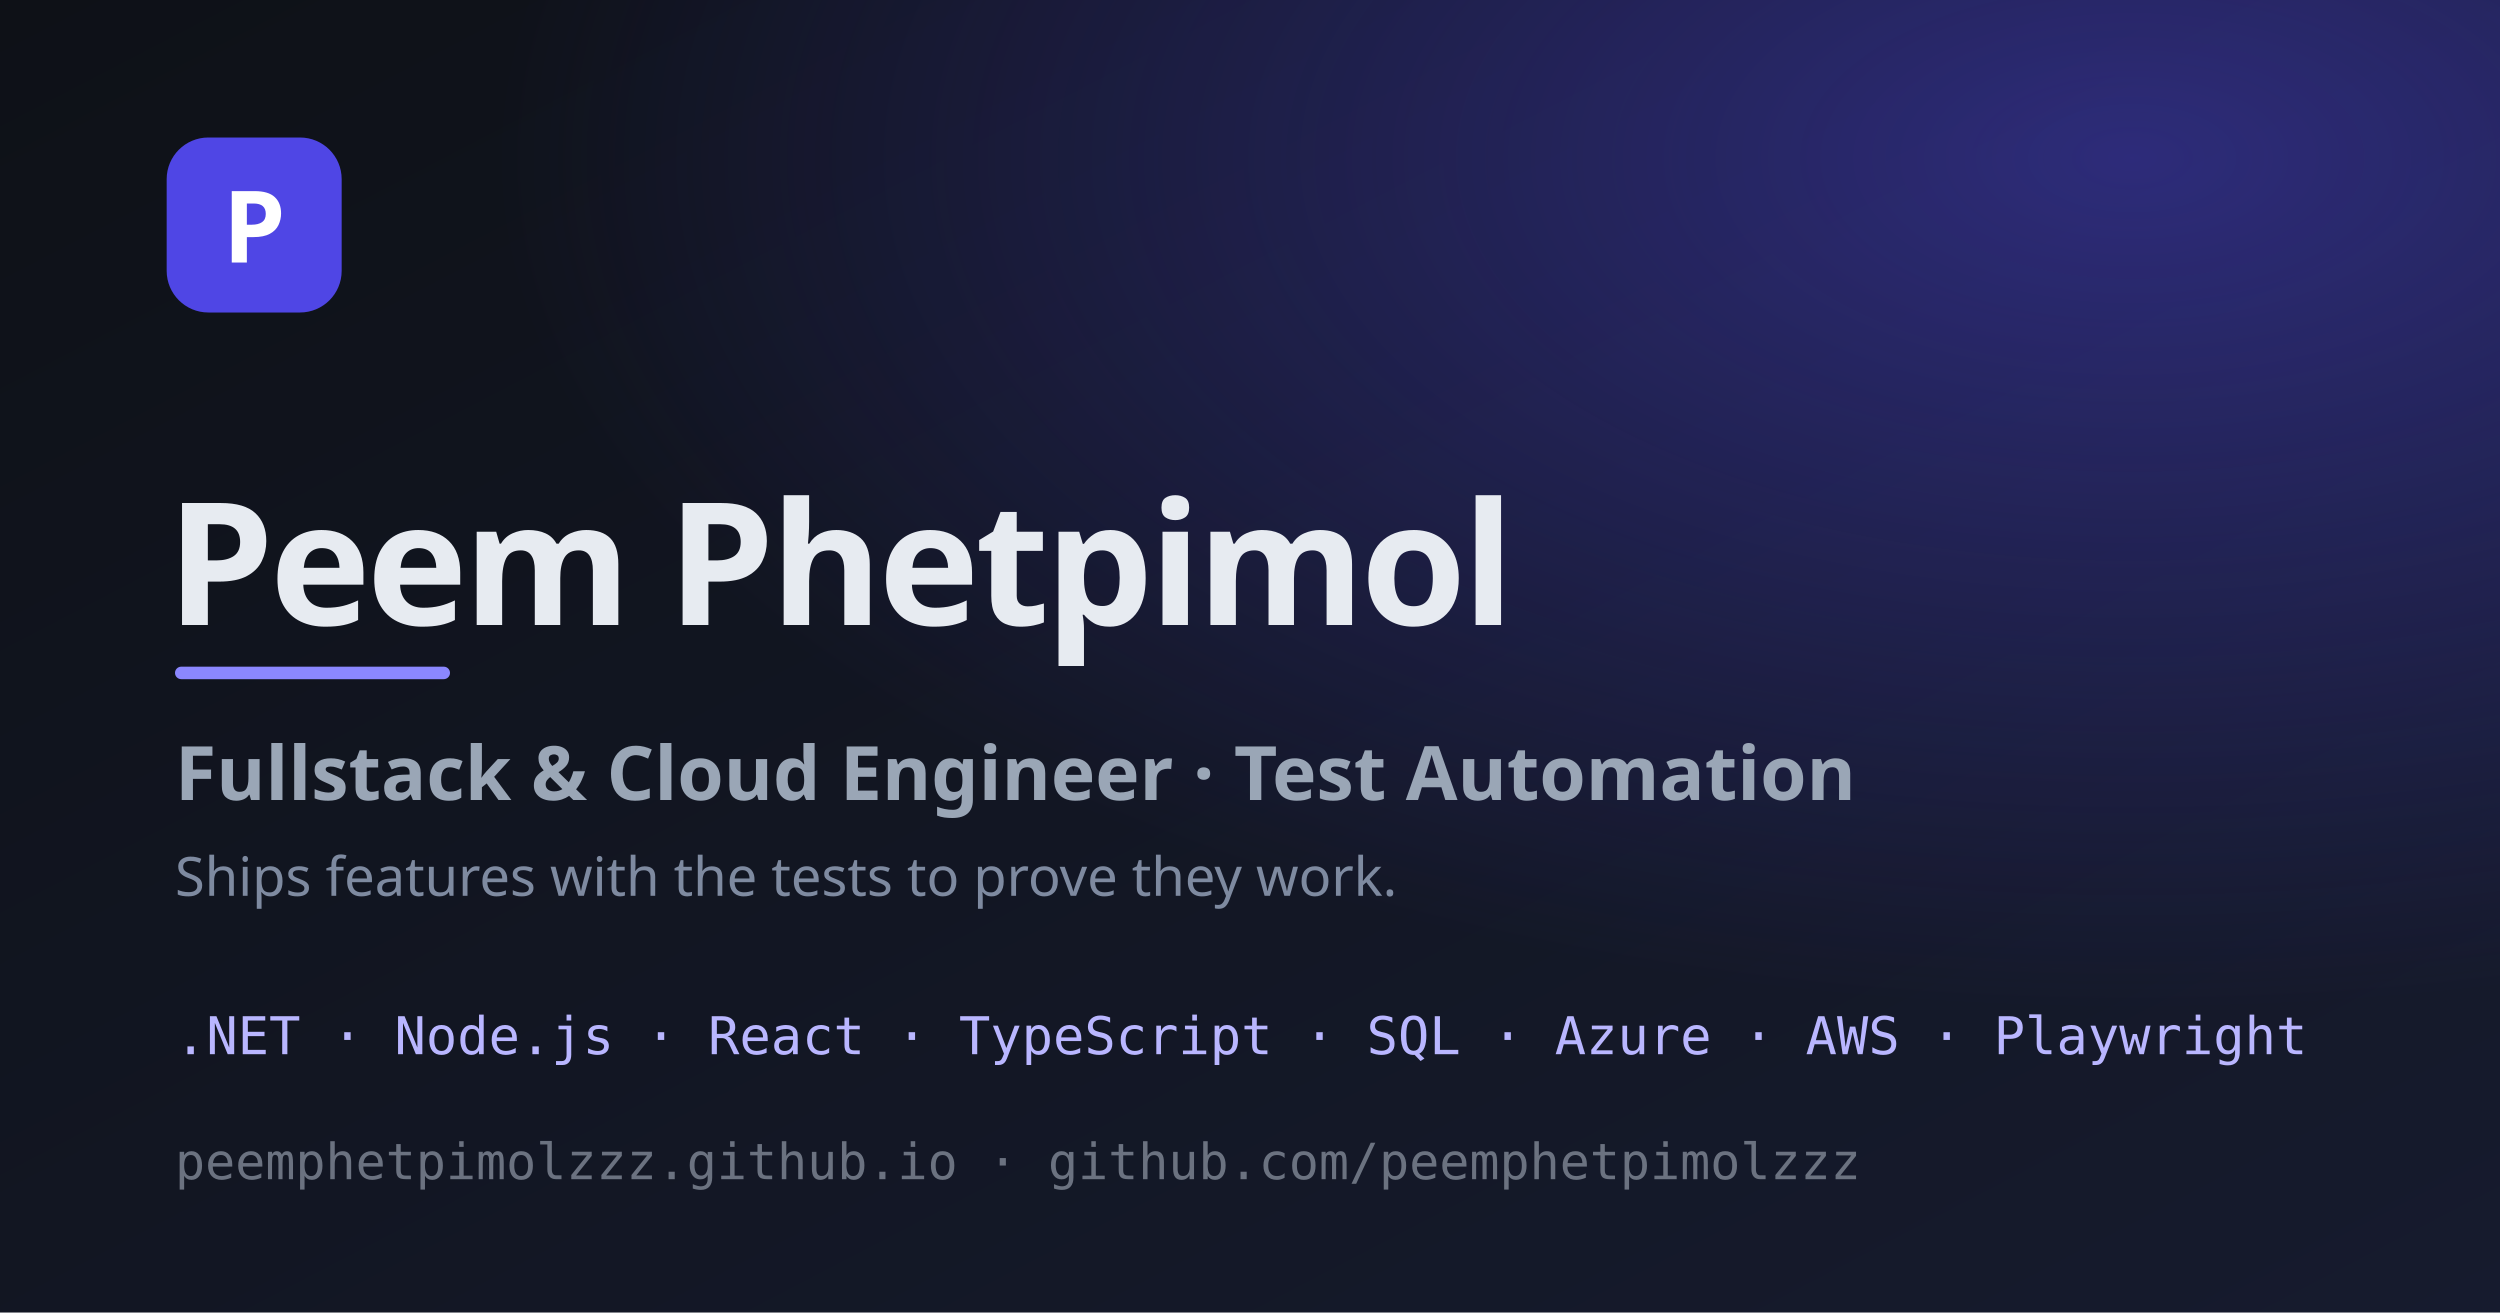
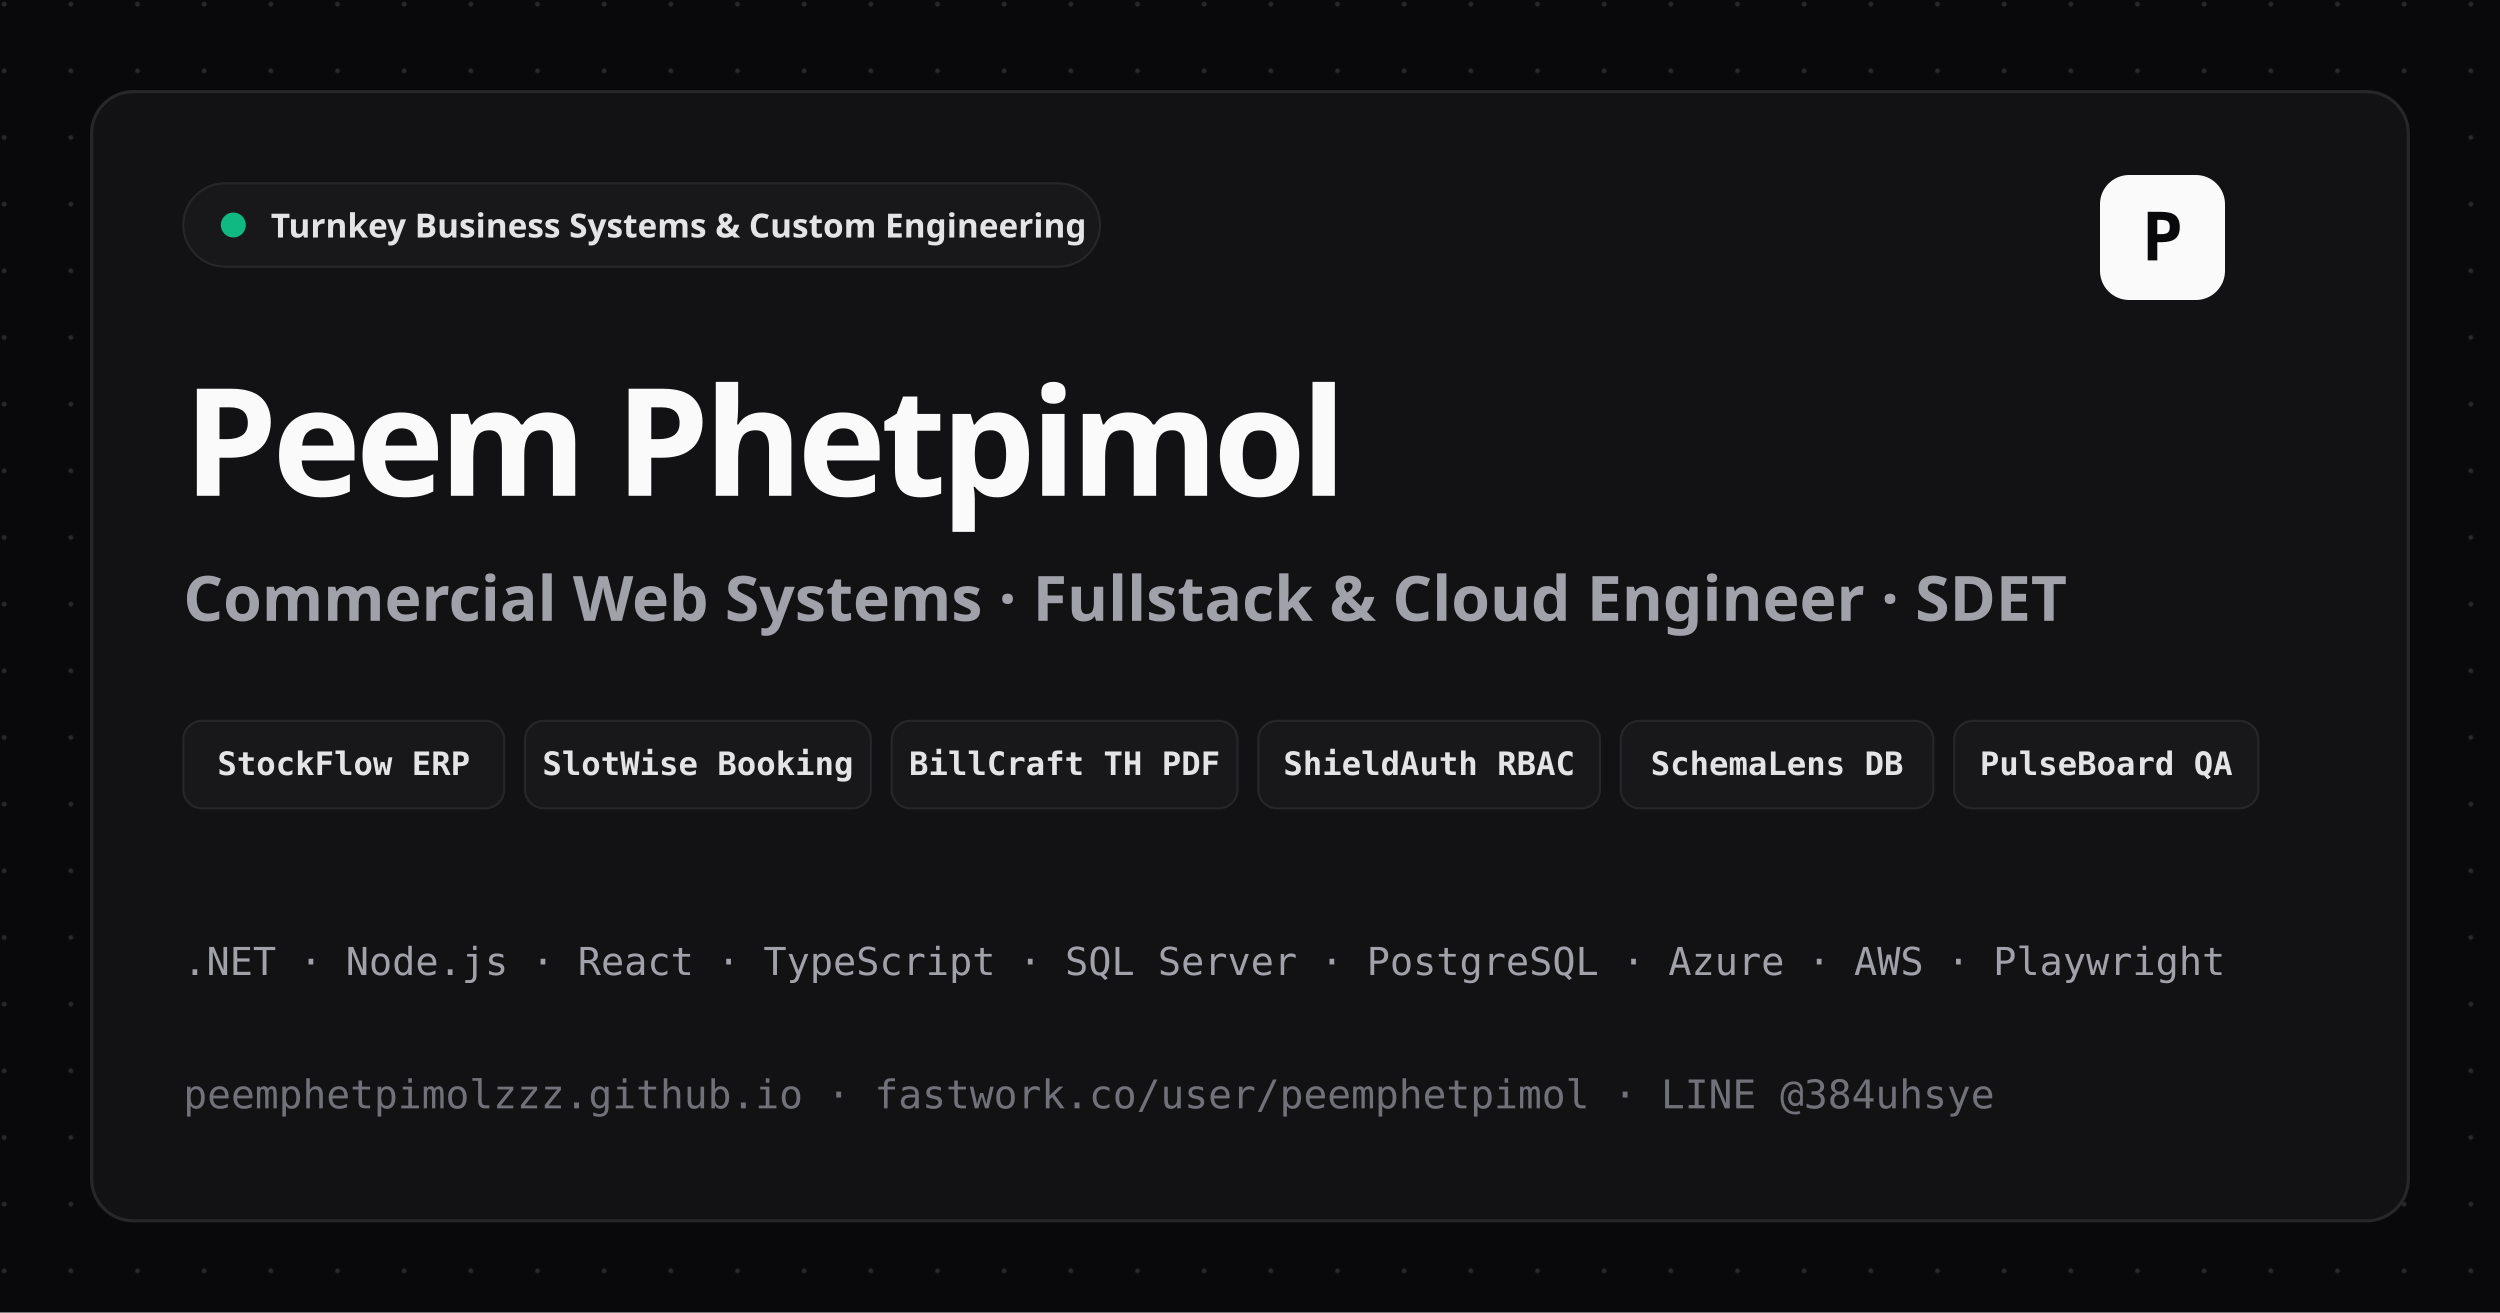
<svg xmlns="http://www.w3.org/2000/svg" width="1200" height="630" viewBox="0 0 1200 630">
  <defs>
-     <linearGradient id="bg" x1="0" y1="0" x2="1" y2="1">
-       <stop offset="0" stop-color="#0e1117" />
-       <stop offset="1" stop-color="#161b2e" />
-     </linearGradient>
-     <radialGradient id="glow" cx="0.85" cy="0.12" r="0.65">
-       <stop offset="0" stop-color="#4f46e5" stop-opacity="0.45" />
-       <stop offset="1" stop-color="#4f46e5" stop-opacity="0" />
-     </radialGradient>
+     <pattern id="grid" width="32" height="32" patternUnits="userSpaceOnUse">
+       <circle cx="2" cy="2" r="1.2" fill="#27272a" />
+     </pattern>
  </defs>
-   <rect width="1200" height="630" fill="url(#bg)" />
-   <rect width="1200" height="630" fill="url(#glow)" />
-   <rect x="80" y="66" width="84" height="84" rx="20" fill="#4f46e5" />
-   <text x="122" y="126" font-family="sans-serif" font-size="48" font-weight="700" fill="#ffffff" text-anchor="middle">P</text>
-   <text x="80" y="300" font-family="sans-serif" font-size="82" font-weight="700" fill="#e7ebf1" letter-spacing="-2">Peem Phetpimol</text>
-   <rect x="84" y="320" width="132" height="6" rx="3" fill="#8b87ff" />
-   <text x="84" y="384" font-family="sans-serif" font-size="36" font-weight="600" fill="#9aa6b6">Fullstack &amp; Cloud Engineer · Test Automation</text>
-   <text x="84" y="430" font-family="sans-serif" font-size="26" fill="#7e8aa0">Ships features with the tests to prove they work.</text>
-   <text x="84" y="506" font-family="monospace" font-size="25" fill="#b9b6ff">.NET · Node.js · React · TypeScript · SQL · Azure · AWS · Playwright</text>
-   <text x="84" y="566" font-family="monospace" font-size="24" fill="#6b7280">peemphetpimolzzz.github.io  ·  github.com/peemphetpimolzzz</text>
+   <rect width="1200" height="630" fill="#09090b" />
+   <rect width="1200" height="630" fill="url(#grid)" />
+   <rect x="44" y="44" width="1112" height="542" rx="20" fill="#121215" stroke="#27272a" stroke-width="1.5" />
+   <rect x="88" y="88" width="440" height="40" rx="20" fill="#18181b" stroke="#27272a" stroke-width="1" />
+   <circle cx="112" cy="108" r="6" fill="#10b981" />
+   <text x="130" y="114" font-family="sans-serif" font-size="16" font-weight="600" fill="#e4e4e7">Turnkey Business Systems &amp; Custom Engineering</text>
+   <rect x="1008" y="84" width="60" height="60" rx="14" fill="#fafafa" />
+   <text x="1038" y="125" font-family="monospace" font-size="32" font-weight="700" fill="#09090b" text-anchor="middle">P</text>
+   <text x="88" y="238" font-family="sans-serif" font-size="72" font-weight="700" fill="#fafafa" letter-spacing="-2.5">Peem Phetpimol</text>
+   <text x="88" y="298" font-family="sans-serif" font-size="30" font-weight="600" fill="#a1a1aa">Commercial Web Systems · Fullstack &amp; Cloud Engineer · SDET</text>
+   <g font-family="monospace" font-size="15.5" font-weight="600" fill="#e4e4e7">
+     <rect x="88" y="346" width="154" height="42" rx="9" fill="#18181b" stroke="#27272a" />
+     <text x="165" y="372" text-anchor="middle">StockFlow ERP</text>
+     <rect x="252" y="346" width="166" height="42" rx="9" fill="#18181b" stroke="#27272a" />
+     <text x="335" y="372" text-anchor="middle">SlotWise Booking</text>
+     <rect x="428" y="346" width="166" height="42" rx="9" fill="#18181b" stroke="#27272a" />
+     <text x="511" y="372" text-anchor="middle">BillCraft TH PDF</text>
+     <rect x="604" y="346" width="164" height="42" rx="9" fill="#18181b" stroke="#27272a" />
+     <text x="686" y="372" text-anchor="middle">ShieldAuth RBAC</text>
+     <rect x="778" y="346" width="150" height="42" rx="9" fill="#18181b" stroke="#27272a" />
+     <text x="853" y="372" text-anchor="middle">SchemaLens DB</text>
+     <rect x="938" y="346" width="146" height="42" rx="9" fill="#18181b" stroke="#27272a" />
+     <text x="1011" y="372" text-anchor="middle">PulseBoard QA</text>
+   </g>
+   <text x="88" y="468" font-family="monospace" font-size="18.5" fill="#a1a1aa">.NET · Node.js · React · TypeScript · SQL Server · PostgreSQL · Azure · AWS · Playwright</text>
+   <text x="88" y="532" font-family="monospace" font-size="19" fill="#71717a">peemphetpimolzzz.github.io  ·  fastwork.co/user/peemphetpimol  ·  LINE @384uhsye</text>
</svg>
